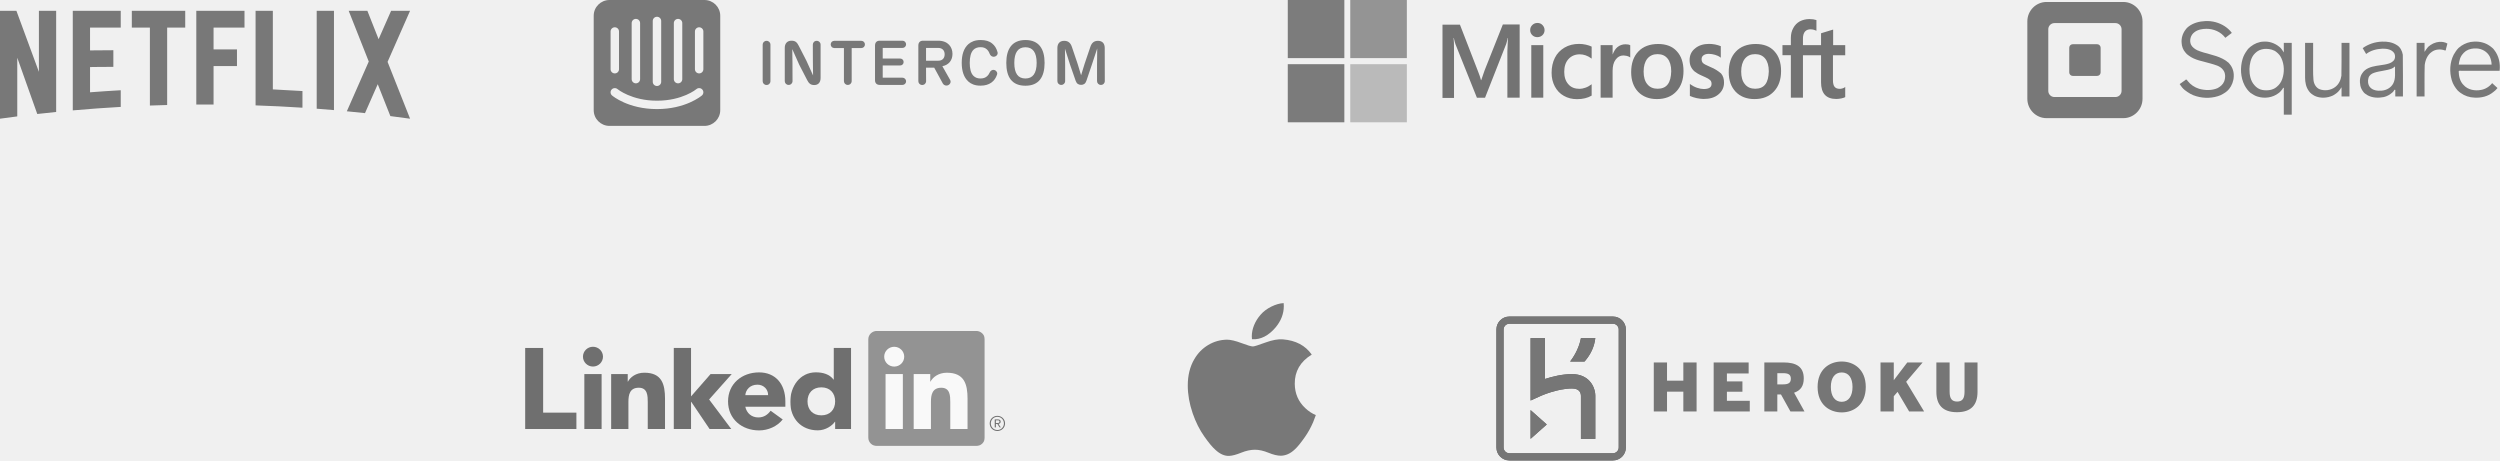
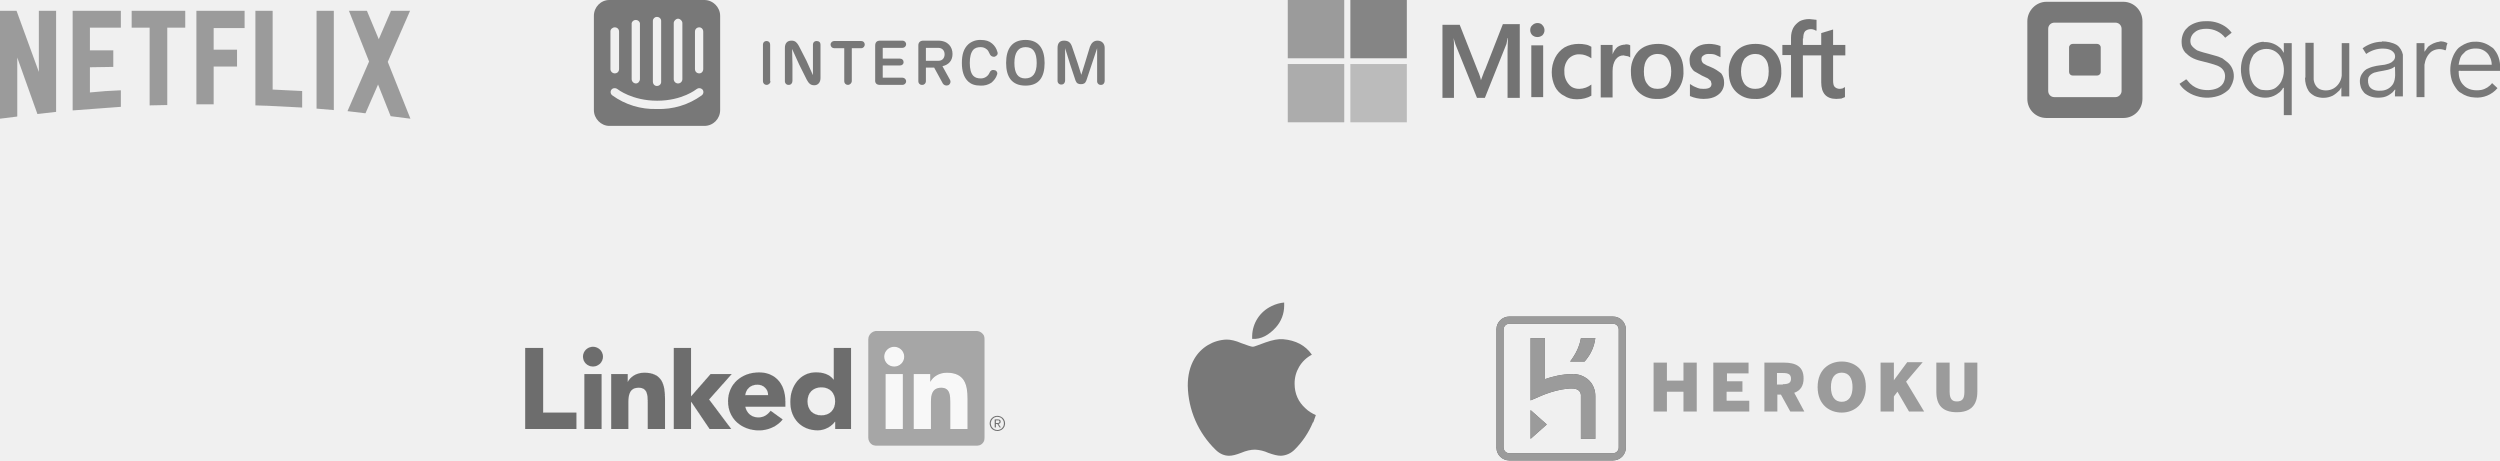
- <svg xmlns="http://www.w3.org/2000/svg" xmlns:xlink="http://www.w3.org/1999/xlink" width="695px" height="128px" viewBox="0 0 695 128" version="1.1">
+ <svg xmlns="http://www.w3.org/2000/svg" xmlns:xlink="http://www.w3.org/1999/xlink" width="695px" height="128px" viewBox="0 0 695 128">
+   <defs />
  <defs>
-     <polygon id="path-1" points="0.844 0 54.918 0 54.918 31.947 0.844 31.947" />
+     <path id="a" d="M.8 0h54.1v31.9H.8z" />
+     <filter id="grayscale">
+       <feColorMatrix type="matrix" values="0.333 0.333 0.333 0 0 0.333 0.333 0.333 0 0 0.333 0.333 0.333 0 0 0 0 0 1 0" />
+     </filter>
  </defs>
-   <g id="Page-1" stroke="none" stroke-width="1" fill="none" fill-rule="evenodd">
-     <g id="Wide" transform="translate(-252, -973)">
-       <g id="Logos" transform="translate(252, 973)">
-         <g id="Apple_logo_black" opacity="0.5" transform="translate(330, 84)" fill="#000000" fill-rule="nonzero">
-           <path d="M35.053,33.364 C34.414,34.848 33.657,36.214 32.781,37.47 C31.586,39.182 30.608,40.368 29.854,41.026 C28.685,42.106 27.433,42.659 26.092,42.691 C25.13,42.691 23.969,42.415 22.617,41.857 C21.262,41.301 20.016,41.026 18.877,41.026 C17.682,41.026 16.4,41.301 15.03,41.857 C13.657,42.415 12.551,42.706 11.706,42.735 C10.42,42.79 9.138,42.221 7.859,41.026 C7.042,40.31 6.021,39.083 4.798,37.344 C3.485,35.488 2.406,33.335 1.56,30.881 C0.655,28.231 0.201,25.664 0.201,23.179 C0.201,20.332 0.813,17.877 2.039,15.819 C3.002,14.167 4.284,12.863 5.888,11.906 C7.492,10.949 9.225,10.461 11.092,10.43 C12.113,10.43 13.452,10.748 15.117,11.372 C16.776,11.998 17.842,12.315 18.309,12.315 C18.658,12.315 19.842,11.944 21.849,11.204 C23.747,10.517 25.349,10.233 26.661,10.345 C30.217,10.634 32.888,12.042 34.664,14.58 C31.484,16.517 29.911,19.229 29.943,22.709 C29.971,25.419 30.95,27.675 32.872,29.465 C33.743,30.297 34.717,30.939 35.799,31.395 C35.564,32.08 35.317,32.735 35.053,33.364 L35.053,33.364 Z M26.898,1.112 C26.898,3.236 26.126,5.22 24.587,7.055 C22.73,9.238 20.483,10.499 18.047,10.3 C18.016,10.045 17.998,9.777 17.998,9.495 C17.998,7.456 18.881,5.273 20.45,3.489 C21.233,2.585 22.229,1.834 23.437,1.235 C24.642,0.644 25.782,0.318 26.854,0.262 C26.885,0.546 26.898,0.83 26.898,1.112 L26.898,1.112 Z" id="Shape" style="mix-blend-mode: luminosity;" />
-         </g>
-         <g id="Square,_Inc._logo" opacity="0.5" transform="translate(563, 0)" fill="#000000">
-           <g id="layer3" transform="translate(0.60181, 0)">
-             <g id="g3486">
-               <g id="g3478" transform="translate(42.1267, 5.464286)">
-                 <path d="M23.528,6.109 C22.229,6.147 20.991,6.678 19.974,7.475 C19.61,7.737 19.168,8.17 18.928,8.562 C18.407,9.283 17.966,10.052 17.716,10.912 C16.995,13.315 17.123,16.035 18.277,18.278 C18.726,19.075 19.207,19.767 19.917,20.358 C20.494,20.72 21.163,21.197 21.877,21.384 C23.829,22.009 26.091,21.688 27.722,20.415 C28.13,20.159 28.503,19.667 28.832,19.258 C28.808,19.15 29.144,18.709 29.17,19.053 C29.169,21.495 29.172,23.959 29.17,26.411 C29.904,26.411 30.637,26.411 31.371,26.411 C31.371,19.757 31.371,13.104 31.371,6.451 C30.637,6.451 29.904,6.451 29.17,6.451 C29.17,7.336 29.17,8.222 29.17,9.107 C28.776,8.525 28.428,7.886 27.873,7.513 C26.658,6.53 25.091,5.986 23.528,6.109 Z M24.299,8.121 C25.31,8.118 26.456,8.406 27.177,9.05 C27.752,9.52 28.182,10.017 28.493,10.707 C29.315,12.491 29.388,14.613 28.746,16.466 C28.458,17.362 27.903,18.12 27.177,18.708 C26.108,19.63 24.559,19.785 23.207,19.547 C22.311,19.392 21.552,18.875 20.977,18.188 C19.906,17.002 19.601,15.285 19.62,13.714 C19.674,12.35 19.934,10.919 20.764,9.809 C21.323,9.112 22.054,8.509 22.949,8.296 C23.384,8.154 23.844,8.108 24.299,8.121 L24.299,8.121 Z" id="path3299" fill-rule="nonzero" />
-                 <path d="M7.365,0.398 C5.691,0.466 3.986,0.909 2.644,1.954 C2.369,2.139 2.064,2.472 1.874,2.761 C1.055,3.804 0.637,5.16 0.767,6.493 C0.814,7.462 1.169,8.404 1.817,9.126 C2.007,9.415 2.373,9.742 2.671,9.931 C4.404,11.29 6.657,11.542 8.701,12.16 C9.978,12.552 11.456,12.818 12.292,13.964 C13,14.836 12.98,16.147 12.593,17.171 C12.262,18.01 11.539,18.609 10.769,19.03 C9.155,19.734 7.286,19.689 5.616,19.217 C4.358,18.829 3.243,18.075 2.426,17.029 C2.217,16.685 2.031,16.464 1.705,16.861 C1.209,17.211 0.714,17.561 0.218,17.911 C0.616,18.541 1.086,19.146 1.648,19.58 C2.608,20.322 3.65,20.977 4.831,21.285 C7.042,21.949 9.496,21.88 11.634,20.984 C12.497,20.53 13.321,20.07 13.931,19.308 C14.721,18.366 15.228,17.046 15.252,15.759 C15.317,14.524 14.922,13.271 14.116,12.333 C13.963,12.088 13.686,11.839 13.419,11.683 C13.017,11.322 12.562,11.096 12.068,10.827 C9.868,9.717 7.36,9.477 5.113,8.507 C4.425,8.162 3.736,7.684 3.378,6.982 C2.843,5.784 3.26,4.268 4.307,3.509 C5.223,2.769 6.479,2.551 7.639,2.542 C9.654,2.522 11.697,3.408 12.913,5.047 C13.515,4.592 14.116,4.136 14.718,3.681 C14.19,2.939 13.53,2.365 12.808,1.874 C11.214,0.816 9.272,0.299 7.365,0.398 Z" id="path3297" />
-                 <path d="M35.084,16.127 C35.087,17.431 35.349,18.786 36.137,19.846 C36.482,20.411 37.162,20.861 37.767,21.194 C39.346,21.931 41.242,21.818 42.806,21.096 C43.518,20.707 44.202,20.223 44.657,19.599 C44.865,19.405 45.1,18.855 45.221,18.825 C45.221,19.665 45.221,20.505 45.221,21.345 C45.955,21.345 46.688,21.345 47.421,21.345 C47.421,16.38 47.421,11.416 47.421,6.451 C46.688,6.451 45.955,6.451 45.221,6.451 C45.206,9.493 45.257,12.536 45.183,15.577 C45.006,16.801 44.454,17.984 43.453,18.727 C42.24,19.659 40.482,19.886 39.053,19.315 C38.051,18.861 37.481,17.752 37.409,16.664 C37.237,14.759 37.359,12.842 37.322,10.932 C37.322,9.439 37.322,7.945 37.322,6.451 C36.576,6.451 35.83,6.451 35.084,6.451 C35.084,9.676 35.084,12.902 35.084,16.127 Z" id="path3301" />
-                 <path d="M56.457,6.109 C54.547,6.172 52.655,6.798 51.097,7.912 C51.417,8.456 51.737,9 52.057,9.544 C53.353,8.54 55.022,8.129 56.634,8.064 C57.808,8.047 59.191,8.274 59.867,9.325 C60.252,10.038 60.164,11.062 59.504,11.574 C58.951,12.11 58.011,12.33 57.21,12.484 C55.688,12.766 54.094,12.827 52.666,13.477 C52.024,13.78 51.429,14.225 51.06,14.799 C50.271,15.786 50.216,17.155 50.45,18.351 C50.583,19.026 50.926,19.615 51.342,20.15 C51.56,20.477 51.993,20.696 52.357,20.965 C53.733,21.758 55.421,21.822 56.95,21.524 C57.851,21.317 58.683,20.851 59.331,20.259 C59.67,20.037 59.736,19.665 60.031,19.448 C60.313,19.525 60.093,19.982 60.162,20.206 C60.162,20.586 60.162,20.965 60.162,21.345 C60.871,21.345 61.579,21.345 62.287,21.345 C62.272,17.481 62.324,13.615 62.25,9.752 C62.078,8.692 61.519,7.597 60.602,7.081 C59.4,6.286 57.877,6.028 56.457,6.109 L56.457,6.109 Z M60.087,13.129 C60.026,14.684 60.337,16.364 59.566,17.792 C58.933,18.951 57.675,19.636 56.379,19.737 C55.229,19.834 53.889,19.688 53.11,18.746 C52.555,18.062 52.449,17.024 52.718,16.185 C52.925,15.457 53.571,15.006 54.257,14.778 C55.877,14.217 57.642,14.213 59.241,13.585 C59.557,13.407 59.848,13.24 60.087,12.997 C60.087,13.041 60.087,13.085 60.087,13.129 L60.087,13.129 Z" id="path3303" fill-rule="nonzero" />
-                 <path d="M72.433,6.166 C71.259,6.259 70.11,6.799 69.296,7.574 C68.939,7.971 68.605,8.468 68.295,8.955 C68.295,8.121 68.295,7.286 68.295,6.451 C67.562,6.451 66.828,6.451 66.095,6.451 C66.095,11.416 66.095,16.38 66.095,21.345 C66.828,21.345 67.562,21.345 68.295,21.345 C68.316,18.441 68.249,15.534 68.341,12.633 C68.512,11.228 69.094,9.798 70.279,8.974 C71.336,8.172 72.85,8.11 74.069,8.595 C74.33,8.46 74.225,8.005 74.364,7.747 C74.46,7.378 74.556,7.01 74.652,6.641 C73.987,6.253 73.192,6.121 72.433,6.166 L72.433,6.166 Z" id="path3305" />
-                 <path d="M82.052,6.109 C80.765,6.132 79.525,6.594 78.46,7.305 C78.246,7.469 77.99,7.658 77.759,7.86 C77.208,8.398 76.793,9.06 76.391,9.752 C75.303,11.918 75.18,14.519 75.865,16.831 C76.164,17.89 76.798,18.873 77.477,19.662 C77.754,19.949 78.058,20.186 78.328,20.377 C79.449,21.194 80.812,21.634 82.194,21.677 C84.033,21.78 85.959,21.342 87.394,20.133 C87.845,19.825 88.216,19.459 88.578,19.011 C88.082,18.556 87.587,18.1 87.092,17.645 C86.328,18.634 85.216,19.319 83.986,19.536 C82.283,19.869 80.306,19.504 79.127,18.147 C78.136,17.186 77.814,15.715 77.783,14.363 C77.991,14.02 78.515,14.308 78.858,14.211 C82.292,14.211 85.726,14.211 89.161,14.211 C89.409,12.194 88.951,10.052 87.682,8.447 C87.378,7.972 86.886,7.627 86.415,7.286 C85.172,6.393 83.566,6.016 82.052,6.109 Z M82.842,8.007 C84.31,8.095 85.731,8.926 86.412,10.244 C86.735,10.947 86.925,11.725 86.941,12.503 C83.895,12.503 80.848,12.503 77.801,12.503 C77.944,11.412 78.202,10.238 79.005,9.449 C79.149,9.199 79.549,8.954 79.782,8.717 C80.677,8.129 81.785,7.932 82.842,8.007 Z" id="path3307" fill-rule="nonzero" />
-               </g>
-               <path d="M26.68,0.547 L5.337,0.547 C2.402,0.547 -3.40624434e-06,2.97 -3.40624434e-06,5.931 L-3.40624434e-06,27.464 C-3.40624434e-06,30.424 2.402,32.846 5.337,32.846 L26.68,32.846 C29.615,32.846 32.017,30.424 32.017,27.464 L32.017,5.931 C32.017,2.97 29.615,0.547 26.68,0.547 L26.68,0.547 Z M26.195,25.263 C26.195,26.204 25.431,26.972 24.498,26.972 L7.518,26.972 C6.585,26.972 5.821,26.204 5.821,25.263 L5.821,8.133 C5.821,7.191 6.585,6.421 7.518,6.421 L24.498,6.421 C25.431,6.421 26.195,7.191 26.195,8.133 L26.195,25.263 Z M20.375,20.122 C20.375,20.662 19.939,21.101 19.406,21.101 L12.615,21.101 C12.081,21.101 11.646,20.662 11.646,20.122 L11.646,13.271 C11.646,12.733 12.081,12.293 12.615,12.293 L19.406,12.293 C19.939,12.293 20.375,12.733 20.375,13.271 L20.375,20.122 Z" id="path3010" fill-rule="nonzero" />
-             </g>
-           </g>
-         </g>
-         <g id="Microsoft_logo_(2012)" style="mix-blend-mode: luminosity;" transform="translate(358, 0)">
-           <path d="M54.712,19.583 L53.788,22.271 L53.711,22.271 C53.557,21.665 53.275,20.743 52.813,19.636 L47.86,6.853 L43.01,6.853 L43.01,27.226 L46.218,27.226 L46.218,14.654 C46.218,13.864 46.218,12.967 46.192,11.86 C46.166,11.307 46.115,10.885 46.089,10.569 L46.166,10.569 C46.32,11.36 46.5,11.94 46.628,12.309 L52.582,27.174 L54.84,27.174 L60.743,12.177 C60.871,11.834 60.999,11.149 61.127,10.569 L61.204,10.569 C61.127,12.071 61.076,13.416 61.05,14.233 L61.05,27.147 L64.464,27.147 L64.464,6.8 L59.793,6.8 L54.712,19.583 Z M67.697,12.546 L71.033,12.546 L71.033,27.147 L67.697,27.147 L67.697,12.546 Z M69.391,6.378 C68.826,6.378 68.364,6.589 67.979,6.958 C67.594,7.327 67.389,7.802 67.389,8.381 C67.389,8.935 67.594,9.409 67.979,9.778 C68.364,10.147 68.826,10.332 69.391,10.332 C69.955,10.332 70.443,10.121 70.802,9.778 C71.187,9.409 71.392,8.935 71.392,8.381 C71.392,7.828 71.187,7.353 70.802,6.958 C70.469,6.589 69.981,6.378 69.391,6.378 L69.391,6.378 Z M82.863,12.414 C82.248,12.282 81.606,12.203 80.99,12.203 C79.476,12.203 78.09,12.546 76.935,13.231 C75.781,13.916 74.857,14.865 74.267,16.051 C73.651,17.264 73.343,18.66 73.343,20.268 C73.343,21.665 73.651,22.904 74.241,24.037 C74.831,25.144 75.652,26.04 76.756,26.647 C77.808,27.253 79.04,27.569 80.425,27.569 C82.017,27.569 83.377,27.226 84.454,26.594 L84.48,26.567 L84.48,23.405 L84.352,23.51 C83.864,23.879 83.3,24.195 82.735,24.38 C82.145,24.591 81.606,24.696 81.144,24.696 C79.81,24.696 78.757,24.301 78.013,23.431 C77.243,22.588 76.858,21.428 76.858,19.978 C76.858,18.476 77.243,17.29 78.039,16.42 C78.834,15.55 79.887,15.102 81.17,15.102 C82.248,15.102 83.351,15.471 84.352,16.209 L84.48,16.315 L84.48,12.967 L84.454,12.941 C84.018,12.757 83.531,12.546 82.863,12.414 L82.863,12.414 Z M93.873,12.309 C93.051,12.309 92.281,12.572 91.614,13.126 C91.05,13.6 90.665,14.285 90.331,15.102 L90.305,15.102 L90.305,12.546 L86.969,12.546 L86.969,27.147 L90.305,27.147 L90.305,19.688 C90.305,18.423 90.562,17.369 91.127,16.605 C91.691,15.814 92.41,15.419 93.282,15.419 C93.59,15.419 93.898,15.498 94.283,15.55 C94.642,15.656 94.899,15.761 95.079,15.893 L95.207,15.998 L95.207,12.572 L95.13,12.546 C94.899,12.388 94.437,12.309 93.873,12.309 L93.873,12.309 Z M117.456,18.608 C116.404,18.16 115.737,17.817 115.429,17.527 C115.172,17.264 115.044,16.895 115.044,16.42 C115.044,16.025 115.198,15.629 115.583,15.366 C115.968,15.102 116.404,14.971 117.046,14.971 C117.61,14.971 118.2,15.076 118.765,15.234 C119.329,15.392 119.843,15.629 120.253,15.946 L120.382,16.051 L120.382,12.836 L120.305,12.809 C119.92,12.651 119.406,12.493 118.791,12.361 C118.175,12.256 117.61,12.203 117.148,12.203 C115.557,12.203 114.248,12.598 113.222,13.468 C112.195,14.285 111.708,15.392 111.708,16.684 C111.708,17.369 111.81,17.975 112.041,18.476 C112.272,18.977 112.606,19.451 113.068,19.847 C113.53,20.216 114.197,20.637 115.121,21.033 C115.891,21.375 116.481,21.639 116.84,21.85 C117.2,22.06 117.43,22.298 117.61,22.482 C117.738,22.693 117.815,22.957 117.815,23.299 C117.815,24.274 117.097,24.749 115.634,24.749 C115.07,24.749 114.479,24.643 113.786,24.406 C113.094,24.169 112.452,23.826 111.913,23.431 L111.785,23.326 L111.785,26.673 L111.862,26.699 C112.349,26.936 112.94,27.095 113.658,27.279 C114.377,27.411 115.018,27.516 115.583,27.516 C117.302,27.516 118.714,27.121 119.714,26.251 C120.741,25.408 121.28,24.327 121.28,22.93 C121.28,21.955 121.023,21.085 120.459,20.426 C119.714,19.794 118.791,19.135 117.456,18.608 L117.456,18.608 Z M148.251,22.878 C148.251,25.961 149.662,27.516 152.485,27.516 C152.947,27.516 153.435,27.437 153.897,27.358 C154.384,27.253 154.743,27.121 154.949,27.016 L154.974,26.989 L154.974,24.169 L154.846,24.274 C154.641,24.406 154.461,24.512 154.153,24.591 C153.897,24.67 153.666,24.696 153.486,24.696 C152.819,24.696 152.357,24.538 152.023,24.143 C151.715,23.774 151.561,23.167 151.561,22.271 L151.561,14.496 L151.613,14.496 L151.613,8.223 L151.51,8.25 L148.328,9.225 L148.251,9.251 L148.251,22.878 Z M143.221,10.701 C143.221,9.857 143.426,9.198 143.786,8.777 C144.145,8.355 144.684,8.144 145.351,8.144 C145.813,8.144 146.3,8.25 146.839,8.487 L146.968,8.566 L146.968,5.588 L146.891,5.561 C146.429,5.403 145.813,5.298 145.017,5.298 C144.017,5.298 143.144,5.535 142.349,5.93 C141.553,6.378 140.963,6.984 140.526,7.802 C140.09,8.592 139.859,9.488 139.859,10.516 L139.859,27.147 L143.221,27.147 L143.221,10.701 Z M141.142,15.366 L154.974,15.366 L154.974,12.546 L137.524,12.546 L137.524,15.34 L141.142,15.34 L141.142,15.366 Z" id="Shape" fill="#737373" fill-rule="nonzero" />
-           <path d="M102.957,12.229 C100.622,12.229 98.748,12.941 97.44,14.338 C96.105,15.735 95.464,17.659 95.464,20.084 C95.464,22.35 96.131,24.195 97.414,25.54 C98.697,26.857 100.442,27.543 102.623,27.543 C104.907,27.543 106.729,26.831 108.038,25.408 C109.373,23.984 110.014,22.087 110.014,19.741 C110.014,17.422 109.398,15.577 108.141,14.233 C106.935,12.888 105.164,12.229 102.957,12.229 M105.626,23.457 C105.01,24.274 104.035,24.67 102.829,24.67 C101.623,24.67 100.647,24.274 99.954,23.405 C99.262,22.588 98.928,21.402 98.928,19.899 C98.928,18.344 99.287,17.158 99.954,16.315 C100.647,15.471 101.597,15.05 102.803,15.05 C103.983,15.05 104.907,15.445 105.575,16.262 C106.242,17.079 106.601,18.265 106.601,19.82 C106.55,21.402 106.267,22.64 105.626,23.457" id="o" fill="#737373" fill-rule="nonzero" />
-           <g id="o-link" transform="translate(122.5886, 12.12403)" fill="#737373" fill-rule="nonzero">
-             <path d="M7.493,0.105 C5.158,0.105 3.285,0.817 1.976,2.214 C0.642,3.611 0,5.535 0,7.96 C0,10.226 0.667,12.071 1.95,13.416 C3.233,14.733 4.978,15.419 7.16,15.419 C9.444,15.419 11.266,14.707 12.575,13.284 C13.909,11.86 14.55,9.963 14.55,7.617 C14.55,5.298 13.935,3.453 12.677,2.109 C11.471,0.764 9.7,0.105 7.493,0.105 M10.162,11.333 C9.546,12.15 8.571,12.546 7.365,12.546 C6.159,12.546 5.184,12.15 4.491,11.281 C3.798,10.464 3.464,9.278 3.464,7.775 C3.464,6.22 3.824,5.034 4.491,4.191 C5.184,3.347 6.133,2.926 7.339,2.926 C8.52,2.926 9.444,3.321 10.111,4.138 C10.778,4.955 11.137,6.141 11.137,7.696 C11.086,9.278 10.804,10.516 10.162,11.333" id="o" />
-           </g>
-           <polygon id="Path" fill="#F25022" points="0 0 15.731 0 15.731 16.157 0 16.157" />
-           <polygon id="Path" fill="#7FBA00" points="17.373 0 33.104 0 33.104 16.157 17.373 16.157" />
-           <polygon id="Path" fill="#00A4EF" points="0 17.843 15.731 17.843 15.731 34 0 34" />
-           <polygon id="Path" fill="#FFB900" points="17.373 17.843 33.104 17.843 33.104 34 17.373 34" />
-         </g>
-         <path d="M75.85,3 L71.049,3 L71.049,29.297 C75.412,29.444 79.756,29.659 84.083,29.942 L84.083,25.309 C81.346,25.13 78.602,24.979 75.85,24.853 L75.85,3 Z M114,3.003 L108.727,3.003 L105.251,10.894 L102.128,3.003 L96.934,3.003 L102.515,17.104 L96.422,30.937 C98.108,31.098 99.789,31.27 101.468,31.451 L105.012,23.408 L108.521,32.275 C110.349,32.505 112.172,32.745 113.992,32.999 L114,32.996 L107.746,17.199 L114,3.003 Z M54.57,29.067 L59.371,29.066 L59.371,18.369 L65.879,18.369 L65.879,13.736 L59.371,13.736 L59.371,7.678 L67.972,7.678 L67.972,3.003 L54.57,3.003 L54.57,29.067 Z M36.644,7.677 L41.668,7.677 L41.668,29.342 C43.266,29.283 44.866,29.235 46.469,29.194 L46.469,7.677 L51.493,7.677 L51.493,3.003 L36.644,3.003 L36.644,7.677 Z M20.232,30.689 C24.656,30.295 29.101,29.971 33.566,29.719 L33.566,25.085 C30.713,25.247 27.869,25.438 25.032,25.656 L25.032,18.642 C26.893,18.624 29.344,18.568 31.515,18.595 L31.515,13.961 C29.781,13.957 26.993,13.985 25.032,14.01 L25.032,7.678 L33.566,7.678 L33.566,3.003 L20.232,3.003 L20.232,30.689 Z M10.815,19.978 L4.562,3.003 L0,3.003 L0,33 C1.597,32.777 3.197,32.564 4.801,32.36 L4.801,16.047 L10.36,31.69 C12.109,31.491 13.86,31.303 15.615,31.126 L15.615,3.003 L10.815,3.003 L10.815,19.978 Z M88.04,30.221 C89.643,30.341 91.243,30.47 92.842,30.609 L92.842,3.003 L88.04,3.003 L88.04,30.221 L88.04,30.221 Z" id="Netflix_Logo_RGB" fill-opacity="0.8" fill="#D8232A" style="mix-blend-mode: luminosity;" />
-         <g id="Intercom_Logo_Horizontal_Black" opacity="0.5" transform="translate(165, 0)" fill="#000000">
-           <path d="M30.536,19.243 C30.536,19.888 30.011,20.409 29.363,20.409 C28.716,20.409 28.191,19.888 28.191,19.243 L28.191,8.75 C28.191,8.106 28.716,7.584 29.363,7.584 C30.011,7.584 30.536,8.106 30.536,8.75 L30.536,19.243 Z M30.127,26.545 C29.946,26.701 25.603,30.326 17.639,30.326 C9.675,30.326 5.333,26.701 5.15,26.545 C4.659,26.126 4.602,25.39 5.023,24.9 C5.444,24.413 6.182,24.355 6.674,24.771 C6.742,24.829 10.621,27.993 17.639,27.993 C24.744,27.993 28.563,24.806 28.6,24.773 C29.092,24.355 29.834,24.411 30.253,24.9 C30.675,25.39 30.618,26.126 30.127,26.545 Z M4.741,8.75 C4.741,8.106 5.266,7.584 5.913,7.584 C6.561,7.584 7.086,8.106 7.086,8.75 L7.086,19.243 C7.086,19.888 6.561,20.409 5.913,20.409 C5.266,20.409 4.741,19.888 4.741,19.243 L4.741,8.75 Z M10.604,6.416 C10.604,5.773 11.129,5.25 11.776,5.25 C12.424,5.25 12.948,5.773 12.948,6.416 L12.948,22.003 C12.948,22.647 12.424,23.17 11.776,23.17 C11.129,23.17 10.604,22.647 10.604,22.003 L10.604,6.416 Z M16.466,5.826 C16.466,5.182 16.991,4.66 17.639,4.66 C18.286,4.66 18.812,5.182 18.812,5.826 L18.812,22.743 C18.812,23.388 18.286,23.909 17.639,23.909 C16.991,23.909 16.466,23.388 16.466,22.743 L16.466,5.826 Z M22.328,6.416 C22.328,5.773 22.853,5.25 23.501,5.25 C24.148,5.25 24.674,5.773 24.674,6.416 L24.674,22.003 C24.674,22.647 24.148,23.17 23.501,23.17 C22.853,23.17 22.328,22.647 22.328,22.003 L22.328,6.416 Z M30.829,0 L4.448,0 C2.021,0 0.051,1.959 0.051,4.375 L0.051,30.625 C0.051,33.041 2.021,35 4.448,35 L30.829,35 C33.258,35 35.226,33.041 35.226,30.625 L35.226,4.375 C35.226,1.959 33.258,0 30.829,0 L30.829,0 Z" id="Fill-1" />
-           <path d="M49.18,22.56 C49.18,23.144 48.732,23.625 48.093,23.625 C47.472,23.625 47.022,23.144 47.022,22.56 L47.022,12.413 C47.022,11.829 47.472,11.349 48.111,11.349 C48.732,11.349 49.18,11.829 49.18,12.413 L49.18,22.56" id="Fill-2" />
-           <path d="M63.123,12.413 L63.123,21.684 C63.123,22.938 62.449,23.641 61.379,23.641 L61.293,23.641 C60.275,23.641 59.792,23.057 59.36,22.2 L57.187,17.993 L55.253,13.649 L55.306,17.855 L55.323,22.542 C55.323,23.127 54.874,23.608 54.236,23.608 C53.614,23.608 53.166,23.127 53.166,22.542 L53.166,13.272 C53.166,12.121 53.839,11.315 55.013,11.315 L55.098,11.315 C56.186,11.315 56.634,11.898 57.066,12.756 L59.205,16.929 L61.034,20.98 L60.983,17.101 L60.965,12.413 C60.965,11.829 61.414,11.349 62.052,11.349 C62.673,11.349 63.123,11.829 63.123,12.413" id="Fill-3" />
-           <path d="M71.767,22.542 C71.767,23.127 71.318,23.608 70.68,23.608 C70.059,23.608 69.611,23.127 69.611,22.542 L69.611,13.357 L66.936,13.357 C66.383,13.357 65.935,12.946 65.935,12.344 C65.935,11.761 66.383,11.349 66.936,11.349 L74.442,11.349 C74.995,11.349 75.442,11.761 75.442,12.362 C75.442,12.946 74.995,13.357 74.442,13.357 L71.767,13.357 L71.767,22.542" id="Fill-4" />
-           <path d="M78.255,22.2 L78.255,12.67 C78.255,11.779 78.756,11.28 79.671,11.315 L85.881,11.315 C86.434,11.315 86.883,11.742 86.883,12.328 C86.883,12.912 86.434,13.323 85.881,13.323 L80.395,13.323 L80.395,16.276 L85.244,16.276 C85.778,16.276 86.21,16.671 86.21,17.238 C86.21,17.804 85.778,18.199 85.244,18.199 L80.395,18.199 L80.395,21.598 L85.881,21.598 C86.434,21.598 86.883,22.028 86.883,22.611 C86.883,23.195 86.434,23.608 85.881,23.608 L79.618,23.608 C78.72,23.608 78.22,23.11 78.255,22.2" id="Fill-5" />
-           <path d="M92.438,16.878 L95.855,16.878 C97.011,16.878 97.616,16.138 97.616,15.092 C97.616,14.044 96.977,13.323 95.838,13.323 L92.438,13.323 L92.438,16.878 Z M99.134,22.217 C99.426,22.715 99.237,23.35 98.634,23.659 C98.047,23.95 97.408,23.727 97.116,23.229 L94.716,18.817 L92.438,18.817 L92.456,22.56 C92.456,23.144 92.008,23.625 91.369,23.625 C90.748,23.625 90.299,23.144 90.299,22.56 L90.299,12.67 C90.299,11.779 90.799,11.28 91.714,11.315 L95.803,11.315 C98.616,11.315 99.789,13.134 99.789,14.989 C99.789,16.756 98.755,18.062 96.977,18.405 L99.134,22.217 L99.134,22.217 Z" id="Fill-6" />
-           <path d="M104.241,22.698 C102.947,21.547 102.36,19.744 102.36,17.478 C102.36,15.194 102.931,13.409 104.207,12.276 C105,11.589 106.07,11.126 107.623,11.126 C108.987,11.126 110.039,11.434 110.833,12.103 C111.522,12.652 112.024,13.426 112.317,14.508 C112.473,15.074 112.075,15.641 111.42,15.761 C110.798,15.864 110.298,15.47 110.108,14.902 C109.902,14.353 109.625,13.958 109.297,13.684 C108.849,13.288 108.297,13.116 107.572,13.116 C106.794,13.116 106.122,13.339 105.622,13.838 C104.897,14.56 104.587,15.846 104.587,17.478 C104.587,19.091 104.88,20.38 105.639,21.101 C106.139,21.598 106.794,21.821 107.554,21.821 C108.349,21.821 108.951,21.616 109.452,21.152 C109.712,20.911 109.936,20.603 110.091,20.242 C110.315,19.71 110.78,19.315 111.385,19.452 C111.988,19.589 112.369,20.173 112.179,20.74 C111.869,21.684 111.333,22.44 110.609,22.955 C109.815,23.521 108.831,23.814 107.589,23.814 C106.002,23.814 105,23.35 104.241,22.698" id="Fill-7" />
-           <path d="M123.188,17.478 C123.188,14.56 122.118,13.134 120.064,13.134 C118.045,13.134 116.976,14.56 116.976,17.478 C116.976,20.396 118.011,21.821 120.064,21.821 C122.1,21.821 123.188,20.396 123.188,17.478 Z M114.75,17.478 C114.75,13.633 116.337,11.126 120.081,11.126 C123.791,11.126 125.396,13.562 125.396,17.478 C125.396,21.443 123.774,23.831 120.081,23.831 C116.32,23.831 114.75,21.443 114.75,17.478 L114.75,17.478 Z" id="Fill-8" />
-           <path d="M142.134,22.542 C142.134,23.127 141.685,23.608 141.047,23.608 C140.426,23.608 139.977,23.127 139.977,22.542 L139.977,17.941 L140.029,13.461 L138.527,18.011 L137.009,22.491 C136.75,23.28 136.216,23.59 135.543,23.59 C134.835,23.59 134.317,23.264 134.041,22.474 L132.488,18.011 L131.056,13.529 L131.108,17.941 L131.108,22.542 C131.108,23.127 130.659,23.608 130.02,23.608 C129.399,23.608 128.951,23.127 128.951,22.542 L128.951,13.357 C128.951,12.087 129.641,11.349 130.848,11.349 C131.987,11.349 132.625,11.949 132.989,13.048 L134.575,17.735 L135.543,20.929 L136.525,17.735 L138.114,13.048 C138.476,11.949 139.097,11.349 140.235,11.349 C141.443,11.349 142.116,12.07 142.116,13.357 L142.134,22.542" id="Fill-9" />
-         </g>
-         <g id="heroku-logotype-horizontal-purple" opacity="0.6" style="mix-blend-mode: luminosity;" transform="translate(416, 88)">
-           <g id="heroku-h" transform="translate(9.5, 6)" fill="#000000" fill-rule="nonzero">
-             <path d="M0,28 L4.5,24 L0,20 L0,28 Z M16.259,11.787 C15.453,10.972 13.973,10 11.5,10 C8.789,10 5.997,10.706 4,11.355 L4,0 L0,0 L0,17.346 L2.825,16.066 C2.871,16.046 7.433,14 11.5,14 C13.531,14 13.98,15.121 14,16.055 L14,28 L18,28 L18,16 C18.003,15.744 17.979,13.527 16.259,11.787 Z M11,6.5 L15,6.5 C16.809,4.45 17.73,2.272 18,0 L14,0 C13.559,2.267 12.572,4.438 11,6.5 Z" id="Shape" />
-           </g>
-           <g id="heroku-border" fill="#000000" fill-rule="nonzero">
-             <path d="M32.4,0 L3.6,0 C1.612,0 0,1.612 0,3.6 L0,36.4 C0,38.388 1.612,40 3.6,40 L32.4,40 C34.388,40 36,38.388 36,36.4 L36,3.6 C36,1.612 34.388,0 32.4,0 L32.4,0 Z M34,36.4 C34,37.282 33.282,38 32.4,38 L3.6,38 C2.718,38 2,37.282 2,36.4 L2,3.6 C2,2.717 2.718,2 3.6,2 L32.4,2 C33.282,2 34,2.717 34,3.6 L34,36.4 L34,36.4 Z" id="Shape" />
-           </g>
-           <g id="heroku-logotype" fill="#430098">
-             <g id="heroku-border">
-               <path d="M32.4,0 L3.6,0 C1.612,0 0,1.612 0,3.6 L0,36.4 C0,38.388 1.612,40 3.6,40 L32.4,40 C34.388,40 36,38.388 36,36.4 L36,3.6 C36,1.612 34.388,0 32.4,0 L32.4,0 Z M34,36.4 C34,37.282 33.282,38 32.4,38 L3.6,38 C2.718,38 2,37.282 2,36.4 L2,3.6 C2,2.717 2.718,2 3.6,2 L32.4,2 C33.282,2 34,2.717 34,3.6 L34,36.4 L34,36.4 Z" id="Shape" />
-             </g>
-             <g id="heroku-h" transform="translate(9.5, 6)">
-               <path d="M0,28 L4.5,24 L0,20 L0,28 Z M16.259,11.787 C15.453,10.972 13.973,10 11.5,10 C8.789,10 5.997,10.706 4,11.355 L4,0 L0,0 L0,17.346 L2.825,16.066 C2.871,16.046 7.433,14 11.5,14 C13.531,14 13.98,15.121 14,16.055 L14,28 L18,28 L18,16 C18.003,15.744 17.979,13.527 16.259,11.787 Z M11,6.5 L15,6.5 C16.809,4.45 17.73,2.272 18,0 L14,0 C13.559,2.267 12.572,4.438 11,6.5 Z" id="Shape" />
-             </g>
-             <g id="heroku-text-link" transform="translate(43.75, 12.5)">
-               <g id="heroku-text">
-                 <path d="M78.56,8.42 L78.56,0.259 L82.245,0.259 L82.245,8.402 C82.245,10.281 82.853,11.129 84.328,11.129 C85.801,11.129 86.39,10.281 86.39,8.402 L86.39,0.259 L90,0.259 L90,8.42 C90,12.031 88.269,14.094 84.289,14.094 C80.309,14.094 78.56,12.031 78.56,8.42 Z M63.035,0.259 L66.72,0.259 L66.72,5.196 L70.479,0.259 L74.752,0.259 L70.165,5.639 L75.157,13.893 L70.994,13.893 L67.77,8.439 L66.72,9.655 L66.72,13.893 L63.035,13.893 L63.035,0.259 Z M45.541,7.075 C45.541,2.084 48.949,0 52.248,0 C55.526,0 58.935,2.083 58.935,7.075 C58.935,12.068 55.526,14.15 52.248,14.15 C48.949,14.149 45.541,12.068 45.541,7.075 Z M55.249,7.075 C55.249,4.57 54.161,3.041 52.246,3.041 C50.311,3.041 49.225,4.57 49.225,7.075 C49.225,9.581 50.312,11.203 52.246,11.203 C54.163,11.201 55.249,9.581 55.249,7.075 Z M30.735,0.259 L36.059,0.259 C39.559,0.259 41.696,1.42 41.696,4.699 C41.696,6.835 40.794,8.071 39.006,8.678 L41.899,13.891 L37.994,13.891 L35.359,9.158 L34.345,9.158 L34.345,13.891 L30.734,13.891 L30.734,0.259 L30.735,0.259 Z M35.93,6.356 C37.441,6.356 38.104,5.933 38.104,4.79 C38.104,3.647 37.44,3.243 35.93,3.243 L34.346,3.243 L34.346,6.356 L35.93,6.356 Z M16.648,0.259 L26.375,0.259 L26.375,3.317 L20.332,3.317 L20.332,5.529 L24.644,5.529 L24.644,8.402 L20.332,8.402 L20.332,10.926 L26.689,10.926 L26.689,13.893 L16.649,13.893 L16.649,0.259 L16.648,0.259 Z M0,0.259 L3.685,0.259 L3.685,5.325 L8.217,5.325 L8.217,0.259 L11.902,0.259 L11.902,13.891 L8.217,13.891 L8.217,8.383 L3.685,8.383 L3.685,13.891 L0,13.891 L0,0.259 Z" id="Shape" />
-               </g>
-             </g>
-           </g>
-         </g>
-         <g id="Logo-2C-CMYK-0p5in-R" opacity="0.6" style="mix-blend-mode: luminosity;" transform="translate(146, 92)">
-           <path d="M131.233,25.599 L130.857,25.599 L130.857,24.846 L131.333,24.846 C131.581,24.846 131.86,24.886 131.86,25.204 C131.86,25.57 131.578,25.599 131.233,25.599 Z M131.607,25.823 C131.987,25.777 132.186,25.57 132.186,25.222 C132.186,24.798 131.925,24.593 131.393,24.593 L130.534,24.593 L130.534,26.821 L130.857,26.821 L130.857,25.851 L131.255,25.851 L131.264,25.863 L131.883,26.821 L132.227,26.821 L131.564,25.829 L131.607,25.823 L131.607,25.823 Z" id="Fill-1" fill="#1A1919" />
-           <path d="M131.271,27.541 C130.249,27.541 129.448,26.745 129.448,25.71 C129.448,24.676 130.249,23.878 131.271,23.878 C132.291,23.878 133.09,24.676 133.09,25.71 C133.09,26.745 132.291,27.541 131.271,27.541 Z M131.271,23.603 C130.073,23.603 129.135,24.528 129.135,25.71 C129.135,26.893 130.073,27.818 131.271,27.818 C132.465,27.818 133.404,26.893 133.404,25.71 C133.404,24.528 132.465,23.603 131.271,23.603 L131.271,23.603 Z" id="Fill-2" fill="#1A1919" />
-           <polyline id="Fill-3" fill="#1A1919" points="0 4.732 4.993 4.732 4.993 22.712 14.24 22.712 14.24 27.268 0 27.268 0 4.732" />
-           <path d="M18.846,4.398 C20.383,4.398 21.631,5.631 21.631,7.151 C21.631,8.67 20.383,9.9 18.846,9.9 C17.311,9.9 16.063,8.67 16.063,7.151 C16.063,5.631 17.311,4.398 18.846,4.398 L18.846,4.398 Z M16.446,27.26 L21.246,27.26 L21.246,11.989 L16.446,11.989 L16.446,27.26 Z" id="Fill-4" fill="#1A1919" />
-           <polyline id="Fill-5" fill="#1A1919" points="41.312 4.732 46.109 4.732 46.109 18.2 51.547 11.982 57.428 11.982 51.134 19.053 57.297 27.268 51.266 27.268 46.172 19.718 46.109 19.718 46.109 27.268 41.312 27.268 41.312 4.732" />
-           <path d="M23.901,11.993 L28.509,11.993 L28.509,14.079 L28.573,14.079 C29.212,12.878 30.78,11.612 33.117,11.612 C37.98,11.612 38.877,14.776 38.877,18.887 L38.877,27.26 L34.076,27.26 L34.076,19.836 C34.076,18.065 34.044,15.788 31.58,15.788 C29.084,15.788 28.701,17.717 28.701,19.709 L28.701,27.26 L23.901,27.26 L23.901,11.993" id="Fill-6" fill="#1A1919" />
-           <path d="M71.596,24.616 C70.058,26.547 67.532,27.654 65.036,27.654 C60.236,27.654 56.396,24.492 56.396,19.588 C56.396,14.687 60.236,11.524 65.036,11.524 C69.518,11.524 72.331,14.687 72.331,19.588 L72.331,21.074 L61.196,21.074 C61.577,22.877 62.957,24.048 64.811,24.048 C66.381,24.048 67.434,23.258 68.235,22.182 L71.596,24.616 Z M67.532,17.851 C67.563,16.268 66.316,14.94 64.585,14.94 C62.475,14.94 61.324,16.364 61.196,17.851 L67.532,17.851 L67.532,17.851 Z" id="Fill-7" fill="#1A1919" />
-           <g id="Group-11" transform="translate(72.84564, 0)">
-             <mask id="mask-2" fill="white">
-               <use xlink:href="#path-1" />
-             </mask>
-             <g id="Clip-9" />
-             <path d="M17.744,27.259 L13.325,27.259 L13.325,25.233 L13.263,25.233 C12.524,26.341 10.67,27.637 8.494,27.637 C3.884,27.637 0.844,24.349 0.844,19.7 C0.844,15.428 3.534,11.508 7.95,11.508 C9.936,11.508 11.789,12.044 12.878,13.531 L12.941,13.531 L12.941,4.732 L17.744,4.732 L17.744,27.259 Z M9.485,15.683 C7.087,15.683 5.644,17.265 5.644,19.572 C5.644,21.883 7.087,23.463 9.485,23.463 C11.887,23.463 13.325,21.883 13.325,19.572 C13.325,17.265 11.887,15.683 9.485,15.683 L9.485,15.683 Z" id="Fill-8" fill="#1A1919" mask="url(#mask-2)" />
-             <path d="M52.524,0 L24.932,0 C23.615,0 22.543,1.033 22.543,2.308 L22.543,29.691 C22.543,30.965 23.615,32 24.932,32 L52.524,32 C53.845,32 54.918,30.965 54.918,29.691 L54.918,2.308 C54.918,1.033 53.845,0 52.524,0" id="Fill-10" fill="#0071A1" mask="url(#mask-2)" />
-           </g>
-           <path d="M102.591,4.405 C104.127,4.405 105.374,5.638 105.374,7.157 C105.374,8.677 104.127,9.91 102.591,9.91 C101.049,9.91 99.806,8.677 99.806,7.157 C99.806,5.638 101.049,4.405 102.591,4.405 L102.591,4.405 Z M100.187,27.268 L104.993,27.268 L104.993,11.996 L100.187,11.996 L100.187,27.268 Z" id="Fill-12" fill="#FFFFFE" />
-           <path d="M108.006,11.996 L112.609,11.996 L112.609,14.084 L112.674,14.084 C113.315,12.884 114.882,11.618 117.219,11.618 C122.079,11.618 122.978,14.78 122.978,18.892 L122.978,27.268 L118.177,27.268 L118.177,19.841 C118.177,18.07 118.146,15.792 115.682,15.792 C113.183,15.792 112.802,17.722 112.802,19.715 L112.802,27.268 L108.006,27.268 L108.006,11.996" id="Fill-13" fill="#FFFFFE" />
-         </g>
+   <g fill="none" filter="url(#grayscale)" fill-rule="evenodd">
+     <path d="M365 117.4a23.1 23.1 0 01-5.1 7.6 5.7 5.7 0 01-3.8 1.7c-1 0-2.1-.3-3.5-.8a10 10 0 00-3.7-.9c-1.2 0-2.5.3-3.9.9-1.3.5-2.4.8-3.3.8-1.3 0-2.6-.5-3.8-1.7a25.5 25.5 0 01-7.7-17.8c0-2.9.6-5.3 1.8-7.4a10.8 10.8 0 019-5.4c1.1 0 2.5.3 4.1 1 1.7.6 2.7 1 3.2 1 .4 0 1.5-.5 3.5-1.2s3.5-1 4.9-.9c3.5.3 6.2 1.7 8 4.3a9 9 0 00-4.8 8.1c0 2.7 1 5 3 6.8.8.8 1.8 1.4 2.9 1.9l-.7 2zM357 85a9 9 0 01-2.3 6c-1.9 2.1-4.1 3.4-6.6 3.2v-.8a9.4 9.4 0 015.4-8.3c1.2-.6 2.4-.9 3.5-1v1z" fill="#000" fill-rule="nonzero" opacity=".5" />
+     <g fill="#000" opacity=".5">
+       <path fill-rule="nonzero" d="M629.3 11.6a6.1 6.1 0 00-4.6 2.4c-.6.7-1 1.5-1.3 2.4a10 10 0 00.6 7.3 7 7 0 001.6 2.1c.6.4 1.3.9 2 1 2 .7 4.2.4 5.9-1 .4-.2.7-.7 1-1 0-.2.4-.6.4-.3V32h2.2v-20h-2.2v2.7c-.4-.6-.7-1.2-1.3-1.6a6.2 6.2 0 00-4.3-1.4zm.7 2a4.5 4.5 0 014.2 2.6c.8 1.8 1 3.9.3 5.7-.3 1-.9 1.7-1.6 2.3-1 .9-2.6 1-4 .8-.9-.1-1.6-.7-2.2-1.3-1-1.2-1.4-3-1.4-4.5a7 7 0 011.2-4c.6-.6 1.3-1.2 2.2-1.4a4 4 0 011.3-.2z" />
+       <path d="M613 5.9c-1.6 0-3.3.5-4.6 1.5l-.8.8c-.8 1-1.2 2.4-1.1 3.8 0 1 .4 1.9 1 2.6l.9.8c1.7 1.4 4 1.6 6 2.2 1.3.4 2.8.7 3.6 1.8.7.9.7 2.2.3 3.2-.3.9-1 1.5-1.8 1.9-1.6.7-3.5.7-5.2.2a6.4 6.4 0 01-3.1-2.2c-.3-.4-.4-.6-.8-.2l-1.5 1c.4.7 1 1.3 1.5 1.7a9 9 0 003.2 1.7c2.2.7 4.6.6 6.8-.3.8-.4 1.6-.9 2.3-1.6.7-1 1.3-2.3 1.3-3.6a4.9 4.9 0 00-1.9-4l-1.3-1c-2.2-1-4.7-1.3-7-2.2-.6-.4-1.3-.9-1.7-1.6a3 3 0 011-3.4c.9-.8 2.1-1 3.3-1 2 0 4 .9 5.2 2.5l1.8-1.4a7.4 7.4 0 00-1.9-1.8 9 9 0 00-5.4-1.4zM640.8 21.6c0 1.3.3 2.6 1 3.7.4.6 1 1 1.7 1.4a6 6 0 005-.1c.7-.4 1.4-1 1.9-1.5l.5-.8v2.5h2.2V12H651V21a4.7 4.7 0 01-1.7 3.2c-1.2 1-3 1.2-4.4.6-1-.5-1.6-1.6-1.7-2.7v-5.7-4.5h-2.3v9.7z" />
+       <path fill-rule="nonzero" d="M662.2 11.6c-2 0-3.8.7-5.4 1.8l1 1.6a8 8 0 014.6-1.5c1.1 0 2.5.2 3.2 1.3.4.7.3 1.7-.4 2.2-.5.6-1.5.8-2.3 1-1.5.2-3 .3-4.5 1-.6.2-1.2.7-1.6 1.3-.8 1-.9 2.3-.6 3.5.1.7.5 1.3.9 1.8.2.3.6.6 1 .8 1.4.8 3 .9 4.6.6.9-.2 1.7-.7 2.4-1.3l.7-.8c.2 0 0 .5 0 .8v1.1h2.2V15.2c-.2-1-.8-2.1-1.7-2.7-1.2-.7-2.7-1-4.1-1zm3.6 7c0 1.5.3 3.2-.5 4.7a4 4 0 01-3.2 1.9c-1.1.1-2.5 0-3.3-1-.5-.7-.6-1.7-.4-2.6.3-.7.9-1.1 1.6-1.4 1.6-.5 3.4-.5 5-1.2l.8-.5z" />
+       <path d="M678.2 11.6c-1.2.1-2.4.7-3.2 1.4l-1 1.4V12h-2.2v15h2.2V18c.2-1.4.8-2.8 2-3.7a4 4 0 013.8-.3c.3-.2.2-.6.3-.9 0-.4.2-.7.3-1.1a4 4 0 00-2.2-.5z" />
+       <path fill-rule="nonzero" d="M687.8 11.6c-1.3 0-2.5.5-3.6 1.2l-.7.5c-.6.6-1 1.2-1.4 2a9.8 9.8 0 00-.5 7c.3 1 1 2 1.6 2.8.3.3.6.6.9.7a7 7 0 003.8 1.3 7.4 7.4 0 006.4-2.6l-1.5-1.4a5 5 0 01-3 1.9c-1.8.3-3.8 0-5-1.4-1-1-1.3-2.4-1.3-3.8.2-.3.7 0 1-.1H695c.2-2-.2-4.2-1.5-5.8-.3-.5-.8-.8-1.3-1.1a6.8 6.8 0 00-4.3-1.2zm.8 1.9c1.4 0 2.9.9 3.5 2.2.4.7.6 1.5.6 2.3h-9.2c.2-1.1.4-2.3 1.2-3l.8-.8a5 5 0 013-.7zM590.3.5h-21.4c-2.9 0-5.3 2.5-5.3 5.4v21.6c0 3 2.4 5.3 5.3 5.3h21.4c3 0 5.3-2.4 5.3-5.3V5.9c0-3-2.4-5.4-5.3-5.4zm-.5 24.8c0 .9-.8 1.7-1.7 1.7h-17c-1 0-1.7-.8-1.7-1.7V8c0-1 .8-1.7 1.7-1.7h17c1 0 1.7.8 1.7 1.7v17.2zM584 20c0 .6-.5 1-1 1h-6.8a1 1 0 01-1-1v-6.8c0-.6.5-1 1-1h6.8c.5 0 1 .4 1 1V20z" />
+     </g>
+     <g>
+       <path fill="#737373" fill-rule="nonzero" d="M412.7 19.6l-1 2.7c-.1-.6-.4-1.6-.9-2.7l-5-12.7H401v20.3h3.2V14.7v-2.8l-.1-1.3.5 1.7 6 14.9h2.2l6-15 .3-1.6h.1l-.1 3.6v13h3.4V6.7h-4.7l-5 12.8zm13-7h3.3V27h-3.3V12.5zm1.7-6.2a2 2 0 00-1.4.6c-.4.3-.6.8-.6 1.4 0 .5.2 1 .6 1.4.4.3.8.5 1.4.5.6 0 1-.2 1.4-.5a2 2 0 000-2.8c-.3-.4-.8-.6-1.4-.6zm13.5 6a9 9 0 00-2-.2c-1.4 0-2.8.3-4 1-1.1.7-2 1.7-2.6 2.9a9.2 9.2 0 000 8c.5 1 1.4 2 2.5 2.5 1 .7 2.2 1 3.6 1 1.6 0 3-.4 4-1v-3.2.1a5.7 5.7 0 01-3.3 1.2c-1.3 0-2.3-.4-3-1.3a5 5 0 01-1.2-3.4 5 5 0 011.1-3.6 4 4 0 013.2-1.3c1 0 2.2.4 3.2 1.1v.1V13c-.4-.2-.9-.5-1.5-.6zm11 0c-.8 0-1.6.2-2.3.7a5 5 0 00-1.3 2v-2.6H445v14.6h3.3v-7.4c0-1.3.3-2.3.8-3.1.6-.8 1.3-1.2 2.2-1.2l1 .2c.3 0 .6.2.8.3l.1.1v-3.4c-.3-.2-.8-.3-1.3-.3zm23.6 6.2a8 8 0 01-2-1c-.3-.3-.5-.7-.5-1.2 0-.4.2-.8.6-1 .4-.3.8-.4 1.4-.4.6 0 1.2 0 1.8.2l1.5.7v.2-3.3a9 9 0 00-3.2-.6c-1.5 0-2.9.4-3.9 1.3a4 4 0 00-1.5 3.2c0 .7.1 1.3.3 1.8.3.5.6 1 1 1.3l2.1 1.2 1.7.8.8.7.2.8c0 1-.7 1.4-2.2 1.4-.5 0-1.1 0-1.8-.3a7 7 0 01-1.9-1h-.1v3.3a9.8 9.8 0 003.8.8c1.7 0 3.1-.4 4.1-1.2a4 4 0 001.6-3.4c0-1-.3-1.8-.8-2.5-.8-.6-1.7-1.3-3-1.8zm30.8 4.3c0 3 1.4 4.6 4.2 4.6l1.4-.1 1-.4v-2.8l-.7.4-.7.1c-.7 0-1.1-.2-1.5-.6-.3-.3-.4-1-.4-1.8V8.2l-3.3 1V23zm-5-12.2c0-.8.1-1.5.5-2 .3-.3.9-.6 1.6-.6.4 0 .9.1 1.4.4h.2v-3h-.1l-1.9-.2c-1 0-1.9.2-2.7.6-.7.5-1.3 1-1.8 1.9-.4.8-.6 1.7-.6 2.7v16.6h3.3V10.7zm-2.2 4.7H513v-2.9h-17.5v2.8h3.6zM461 12.2c-2.4 0-4.3.7-5.6 2.1a8 8 0 00-2 5.8c0 2.3.7 4.1 2 5.4a7 7 0 005.2 2 7 7 0 005.4-2 8 8 0 002-5.8c0-2.3-.6-4.1-1.9-5.5-1.2-1.3-3-2-5.1-2m2.6 11.3c-.6.8-1.6 1.2-2.8 1.2-1.2 0-2.2-.4-2.8-1.3-.7-.8-1-2-1-3.5 0-1.6.3-2.7 1-3.6.6-.8 1.6-1.3 2.8-1.3 1.2 0 2.1.4 2.8 1.3.6.8 1 2 1 3.5 0 1.6-.3 2.8-1 3.7M488 12.2c-2.3 0-4.1.7-5.4 2.1a8 8 0 00-2 5.8c0 2.3.7 4.1 2 5.4a7 7 0 005.1 2 7 7 0 005.5-2 8 8 0 002-5.8c0-2.3-.7-4.1-2-5.5-1.1-1.3-3-2-5.1-2m2.7 11.3c-.7.8-1.6 1.2-2.8 1.2-1.3 0-2.2-.4-3-1.3-.6-.8-1-2-1-3.5 0-1.6.4-2.7 1-3.6.8-.8 1.7-1.3 3-1.3 1.1 0 2 .4 2.7 1.3.7.8 1 2 1 3.5 0 1.6-.3 2.8-1 3.7" />
+       <path fill="#F25022" d="M358 0h15.7v16.2H358z" />
+       <path fill="#7FBA00" d="M375.4 0h15.7v16.2h-15.7z" />
+       <path fill="#00A4EF" d="M358 17.8h15.7V34H358z" />
+       <path fill="#FFB900" d="M375.4 17.8h15.7V34h-15.7z" />
+     </g>
+     <path fill="#D8232A" fill-opacity=".8" d="M75.8 3H71v26.3c4.4.1 8.8.4 13 .6v-4.6l-8.2-.4V3zM114 3h-5.3l-3.4 7.9L102 3H97l5.6 14.1-6 13.8 5 .6 3.5-8 3.5 8.8 5.5.7-6.3-15.8L114 3zM54.6 29h4.8V18.5h6.5v-4.7h-6.5v-6H68V3H54.6v26zm-18-21.3h5v21.6l4.9-.1V7.7h5V3H36.6v4.7zm-16.4 23l13.4-1v-4.6c-2.9.1-5.7.3-8.6.6v-7l6.5-.1V14H25V7.7h8.6V3H20.2v27.7zM10.8 20L4.6 3H0v30l4.8-.6V16l5.6 15.7 5.2-.6V3h-4.8v17zM88 30.2l4.8.4V3H88v27.2z" style="mix-blend-mode:luminosity" />
+     <g fill="#000" opacity=".5">
+       <path d="M195.5 19.2c0 .7-.5 1.2-1.1 1.2-.7 0-1.2-.5-1.2-1.2V8.8c0-.7.5-1.2 1.2-1.2.6 0 1.1.5 1.1 1.2v10.4zm-.4 7.3a20 20 0 01-12.5 3.8 20 20 0 01-12.4-3.8c-.5-.4-.6-1.1-.2-1.6.4-.5 1.2-.5 1.7-.1 0 0 4 3.2 11 3.2s10.9-3.2 10.9-3.2c.5-.4 1.2-.4 1.7.1.4.5.3 1.2-.2 1.6zM169.7 8.7c0-.6.6-1.1 1.2-1.1.7 0 1.2.5 1.2 1.2v10.4c0 .7-.5 1.2-1.2 1.2-.6 0-1.2-.5-1.2-1.2V8.8zm5.9-2.3a1.2 1.2 0 012.3 0V22c0 .6-.5 1.2-1.1 1.2-.7 0-1.2-.6-1.2-1.2V6.4zm5.9-.6c0-.6.5-1.1 1.1-1.1.7 0 1.2.5 1.2 1.1v17c0 .6-.5 1.1-1.2 1.1-.6 0-1.1-.5-1.1-1.2V5.8zm5.8.6c0-.6.6-1.2 1.2-1.2s1.2.6 1.2 1.2V22a1.2 1.2 0 01-2.4 0V6.4zm8.5-6.4h-26.4c-2.4 0-4.3 2-4.3 4.4v26.2c0 2.4 2 4.4 4.3 4.4h26.4c2.5 0 4.4-2 4.4-4.4V4.4c0-2.4-2-4.4-4.4-4.4zM214.2 22.6c0 .5-.5 1-1.1 1a1 1 0 01-1-1V12.4c0-.6.4-1 1-1s1 .4 1 1v10.2M228.1 12.4v9.3c0 1.2-.7 2-1.7 2h-.1c-1 0-1.5-.6-2-1.5l-2.1-4.2-2-4.4.1 4.3v4.6c0 .6-.4 1.1-1 1.1a1 1 0 01-1.1-1v-9.3c0-1.2.6-2 1.8-2h.1c1 0 1.5.6 2 1.5l2.1 4.1 1.8 4v-8.5c0-.6.4-1 1-1 .7 0 1.1.4 1.1 1M236.8 22.5c0 .6-.5 1.1-1.1 1.1a1 1 0 01-1-1v-9.2h-2.8a1 1 0 01-1-1c0-.6.5-1 1-1h7.5c.6 0 1 .4 1 1 0 .5-.4 1-1 1h-2.6v9.1M243.3 22.2v-9.5c0-1 .5-1.4 1.4-1.4h6.2c.5 0 1 .4 1 1s-.5 1-1 1h-5.5v3h4.8c.6 0 1 .4 1 1 0 .5-.4.9-1 .9h-4.8v3.4h5.5c.5 0 1 .4 1 1s-.5 1-1 1h-6.3c-.9 0-1.4-.5-1.3-1.4M257.4 16.9h3.5c1.1 0 1.7-.8 1.7-1.8s-.6-1.8-1.8-1.8h-3.4V17zm6.7 5.3c.3.5.1 1.2-.5 1.5-.6.2-1.2 0-1.5-.5l-2.4-4.4h-2.3v3.8c0 .5-.4 1-1 1a1 1 0 01-1.1-1v-10c0-.8.5-1.3 1.4-1.3h4.1c2.8 0 4 1.8 4 3.7 0 1.8-1 3-2.8 3.4l2.1 3.8zM269.2 22.7c-1.3-1.2-1.8-3-1.8-5.2 0-2.3.5-4 1.8-5.2a5 5 0 013.4-1.2c1.4 0 2.4.3 3.2 1 .7.6 1.2 1.3 1.5 2.4.2.6-.2 1.1-.9 1.3-.6 0-1.1-.3-1.3-.9-.2-.5-.5-1-.8-1.2-.5-.4-1-.6-1.7-.6-.8 0-1.5.2-2 .7-.7.8-1 2-1 3.7 0 1.6.3 2.9 1 3.6.5.5 1.2.7 2 .7a2.6 2.6 0 002.5-1.6c.2-.5.7-.9 1.3-.7.6 0 1 .7.8 1.2-.3 1-.9 1.7-1.6 2.3a5 5 0 01-3 .8c-1.6 0-2.6-.4-3.4-1.1M288.2 17.5c0-3-1-4.4-3.1-4.4-2 0-3.1 1.5-3.1 4.4 0 2.9 1 4.3 3 4.3 2.1 0 3.2-1.4 3.2-4.3zm-8.5 0c0-3.9 1.6-6.4 5.4-6.4 3.7 0 5.3 2.5 5.3 6.4 0 4-1.6 6.3-5.3 6.3-3.8 0-5.4-2.4-5.4-6.3zM307.1 22.5c0 .6-.4 1.1-1 1.1a1 1 0 01-1.1-1V13.4l-1.5 4.5-1.5 4.5c-.3.8-.8 1-1.5 1s-1.2-.2-1.5-1l-1.5-4.5-1.4-4.5v9c0 .6-.4 1.1-1 1.1a1 1 0 01-1.1-1v-9.2c0-1.3.6-2 1.8-2 1.2 0 1.8.5 2.2 1.6l1.6 4.7 1 3.2 1-3.2L303 13c.4-1 1-1.7 2.1-1.7 1.2 0 2 .8 2 2v9.2" />
+     </g>
+     <g opacity=".6" id="heoku-logo">
+       <path fill="#000" fill-rule="nonzero" d="M425.5 122l4.5-4-4.5-4v8zm16.3-16.2a6.4 6.4 0 00-4.8-1.8c-2.7 0-5.5.7-7.5 1.4V94h-4v17.3l2.8-1.2s4.6-2.1 8.7-2.1c2 0 2.5 1.1 2.5 2v12h4v-12c0-.3 0-2.5-1.7-4.2zm-5.3-5.3h4c1.8-2 2.7-4.2 3-6.5h-4c-.4 2.3-1.4 4.4-3 6.5z" />
+       <path fill="#000" fill-rule="nonzero" d="M448.4 88h-28.8c-2 0-3.6 1.6-3.6 3.6v32.8c0 2 1.6 3.6 3.6 3.6h28.8c2 0 3.6-1.6 3.6-3.6V91.6c0-2-1.6-3.6-3.6-3.6zm1.6 36.4c0 .9-.7 1.6-1.6 1.6h-28.8c-.9 0-1.6-.7-1.6-1.6V91.6c0-.9.7-1.6 1.6-1.6h28.8c.9 0 1.6.7 1.6 1.6v32.8z" />
+       <g fill="#430098">
+         <path d="M448.4 88h-28.8c-2 0-3.6 1.6-3.6 3.6v32.8c0 2 1.6 3.6 3.6 3.6h28.8c2 0 3.6-1.6 3.6-3.6V91.6c0-2-1.6-3.6-3.6-3.6zm1.6 36.4c0 .9-.7 1.6-1.6 1.6h-28.8c-.9 0-1.6-.7-1.6-1.6V91.6c0-.9.7-1.6 1.6-1.6h28.8c.9 0 1.6.7 1.6 1.6v32.8z" />
+         <path d="M425.5 122l4.5-4-4.5-4v8zm16.3-16.2a6.4 6.4 0 00-4.8-1.8c-2.7 0-5.5.7-7.5 1.4V94h-4v17.3l2.8-1.2s4.6-2.1 8.7-2.1c2 0 2.5 1.1 2.5 2v12h4v-12c0-.3 0-2.5-1.7-4.2zm-5.3-5.3h4c1.8-2 2.7-4.2 3-6.5h-4c-.4 2.3-1.4 4.4-3 6.5zM538.3 109v-8.2h3.7v8.1c0 1.9.6 2.7 2 2.7 1.6 0 2.1-.8 2.1-2.7v-8.1h3.6v8.1c0 3.6-1.7 5.7-5.7 5.7s-5.7-2-5.7-5.7zm-15.5-8.2h3.7v4.9l3.7-5h4.3l-4.6 5.4 5 8.3h-4.2l-3.2-5.5-1 1.3v4.2h-3.7v-13.6zm-17.5 6.8c0-5 3.4-7.1 6.7-7.1 3.3 0 6.7 2 6.7 7s-3.4 7.2-6.7 7.2c-3.3 0-6.7-2.1-6.7-7.1zm9.7 0c0-2.5-1-4-3-4s-3 1.5-3 4 1 4.1 3 4.1 3-1.6 3-4.1zm-24.5-6.8h5.3c3.5 0 5.6 1.1 5.6 4.4 0 2.1-.9 3.4-2.6 4l2.8 5.2h-3.9l-2.6-4.7h-1v4.7h-3.6v-13.6zm5.2 6c1.5 0 2.2-.4 2.2-1.5 0-1.2-.7-1.6-2.2-1.6H494v3.2h1.6zm-19.3-6h9.7v3h-6v2.2h4.3v2.9H480v2.5h6.3v3h-10v-13.6zm-16.7 0h3.7v5h4.6v-5h3.7v13.6H468v-5.5h-4.6v5.5h-3.7v-13.6z" />
      </g>
+     </g>
+     <g opacity=".6" id="linkedin-logo">
+       <path fill="#1A1919" d="M277.233 117.599h-.376v-.753h.477c.247 0 .527.04.527.358 0 .365-.282.395-.628.395zm.374.224c.38-.046.579-.253.579-.601 0-.424-.261-.629-.793-.629h-.859v2.228h.323v-.971h.398l.009.012.619.958h.344l-.664-.992.043-.006z" />
+       <path fill="#1A1919" d="M277.271 119.541c-1.022 0-1.823-.796-1.823-1.831 0-1.034.801-1.832 1.823-1.832 1.021 0 1.819.798 1.819 1.832 0 1.035-.799 1.831-1.819 1.831zm0-3.939c-1.198 0-2.136.925-2.136 2.108 0 1.183.938 2.108 2.136 2.108 1.194 0 2.133-.924 2.133-2.108 0-1.182-.939-2.108-2.133-2.108zM146 96.732h4.993V114.712h9.247v4.556H146V96.732M164.846 96.398c1.537 0 2.784 1.233 2.784 2.753 0 1.519-1.247 2.748-2.784 2.748-1.535 0-2.783-1.229-2.783-2.748 0-1.52 1.248-2.753 2.783-2.753zm-2.4 22.862h4.8v-15.271h-4.8v15.271zM187.312 96.732h4.797V110.2l5.437-6.218h5.882l-6.294 7.071 6.163 8.214h-6.031l-5.095-7.549h-.062v7.549h-4.797V96.732M169.901 103.993h4.607v2.086h.064c.639-1.201 2.208-2.467 4.544-2.467 4.864 0 5.76 3.164 5.76 7.275v8.373h-4.801v-7.425c0-1.771-.032-4.047-2.497-4.047-2.496 0-2.879 1.929-2.879 3.921v7.551h-4.8v-15.268" />
+       <path fill="#1A1919" d="M217.596 116.616c-1.539 1.931-4.064 3.038-6.561 3.038-4.8 0-8.64-3.163-8.64-8.067 0-4.9 3.84-8.064 8.64-8.064 4.482 0 7.295 3.164 7.295 8.064v1.486h-11.135c.381 1.804 1.761 2.974 3.615 2.974 1.57 0 2.623-.79 3.424-1.866l3.362 2.434zm-4.064-6.765c.031-1.582-1.217-2.91-2.947-2.91-2.11 0-3.261 1.424-3.39 2.91h6.337z" />
+       <g transform="translate(218.8456 92)">
+         <mask id="b" fill="#fff">
+           <use xlink:href="#a" />
+         </mask>
+         <path fill="#1A1919" d="M17.744 27.259h-4.418v-2.026h-.062c-.739 1.108-2.594 2.404-4.769 2.404-4.61 0-7.65-3.288-7.65-7.937 0-4.272 2.69-8.192 7.106-8.192 1.986 0 3.839.536 4.928 2.022h.063V4.732h4.802V27.259zm-8.259-11.576c-2.399 0-3.841 1.582-3.841 3.89 0 2.31 1.443 3.891 3.841 3.891 2.402 0 3.84-1.58 3.84-3.891 0-2.308-1.438-3.89-3.84-3.89z" mask="url(#b)" />
+         <path fill="#0071A1" d="M52.524 0H24.932c-1.318 0-2.389 1.033-2.389 2.308V29.691C22.543 30.965 23.615 32 24.932 32h27.591c1.321 0 2.395-1.035 2.395-2.309V2.308C54.918 1.033 53.845 0 52.524 0" mask="url(#b)" />
+       </g>
+       <path fill="#FFFFFE" d="M248.591 96.405c1.536 0 2.783 1.233 2.783 2.752 0 1.52-1.247 2.753-2.783 2.753-1.542 0-2.785-1.233-2.785-2.753 0-1.519 1.243-2.752 2.785-2.752zm-2.404 22.862h4.806v-15.271h-4.806v15.271zM254.006 103.996h4.603v2.088h.066c.64-1.201 2.208-2.467 4.544-2.467 4.861 0 5.759 3.162 5.759 7.275v8.375h-4.801v-7.427c0-1.771-.031-4.049-2.496-4.049-2.498 0-2.88 1.93-2.88 3.923v7.553h-4.796v-15.271" />
    </g>
  </g>
</svg>
